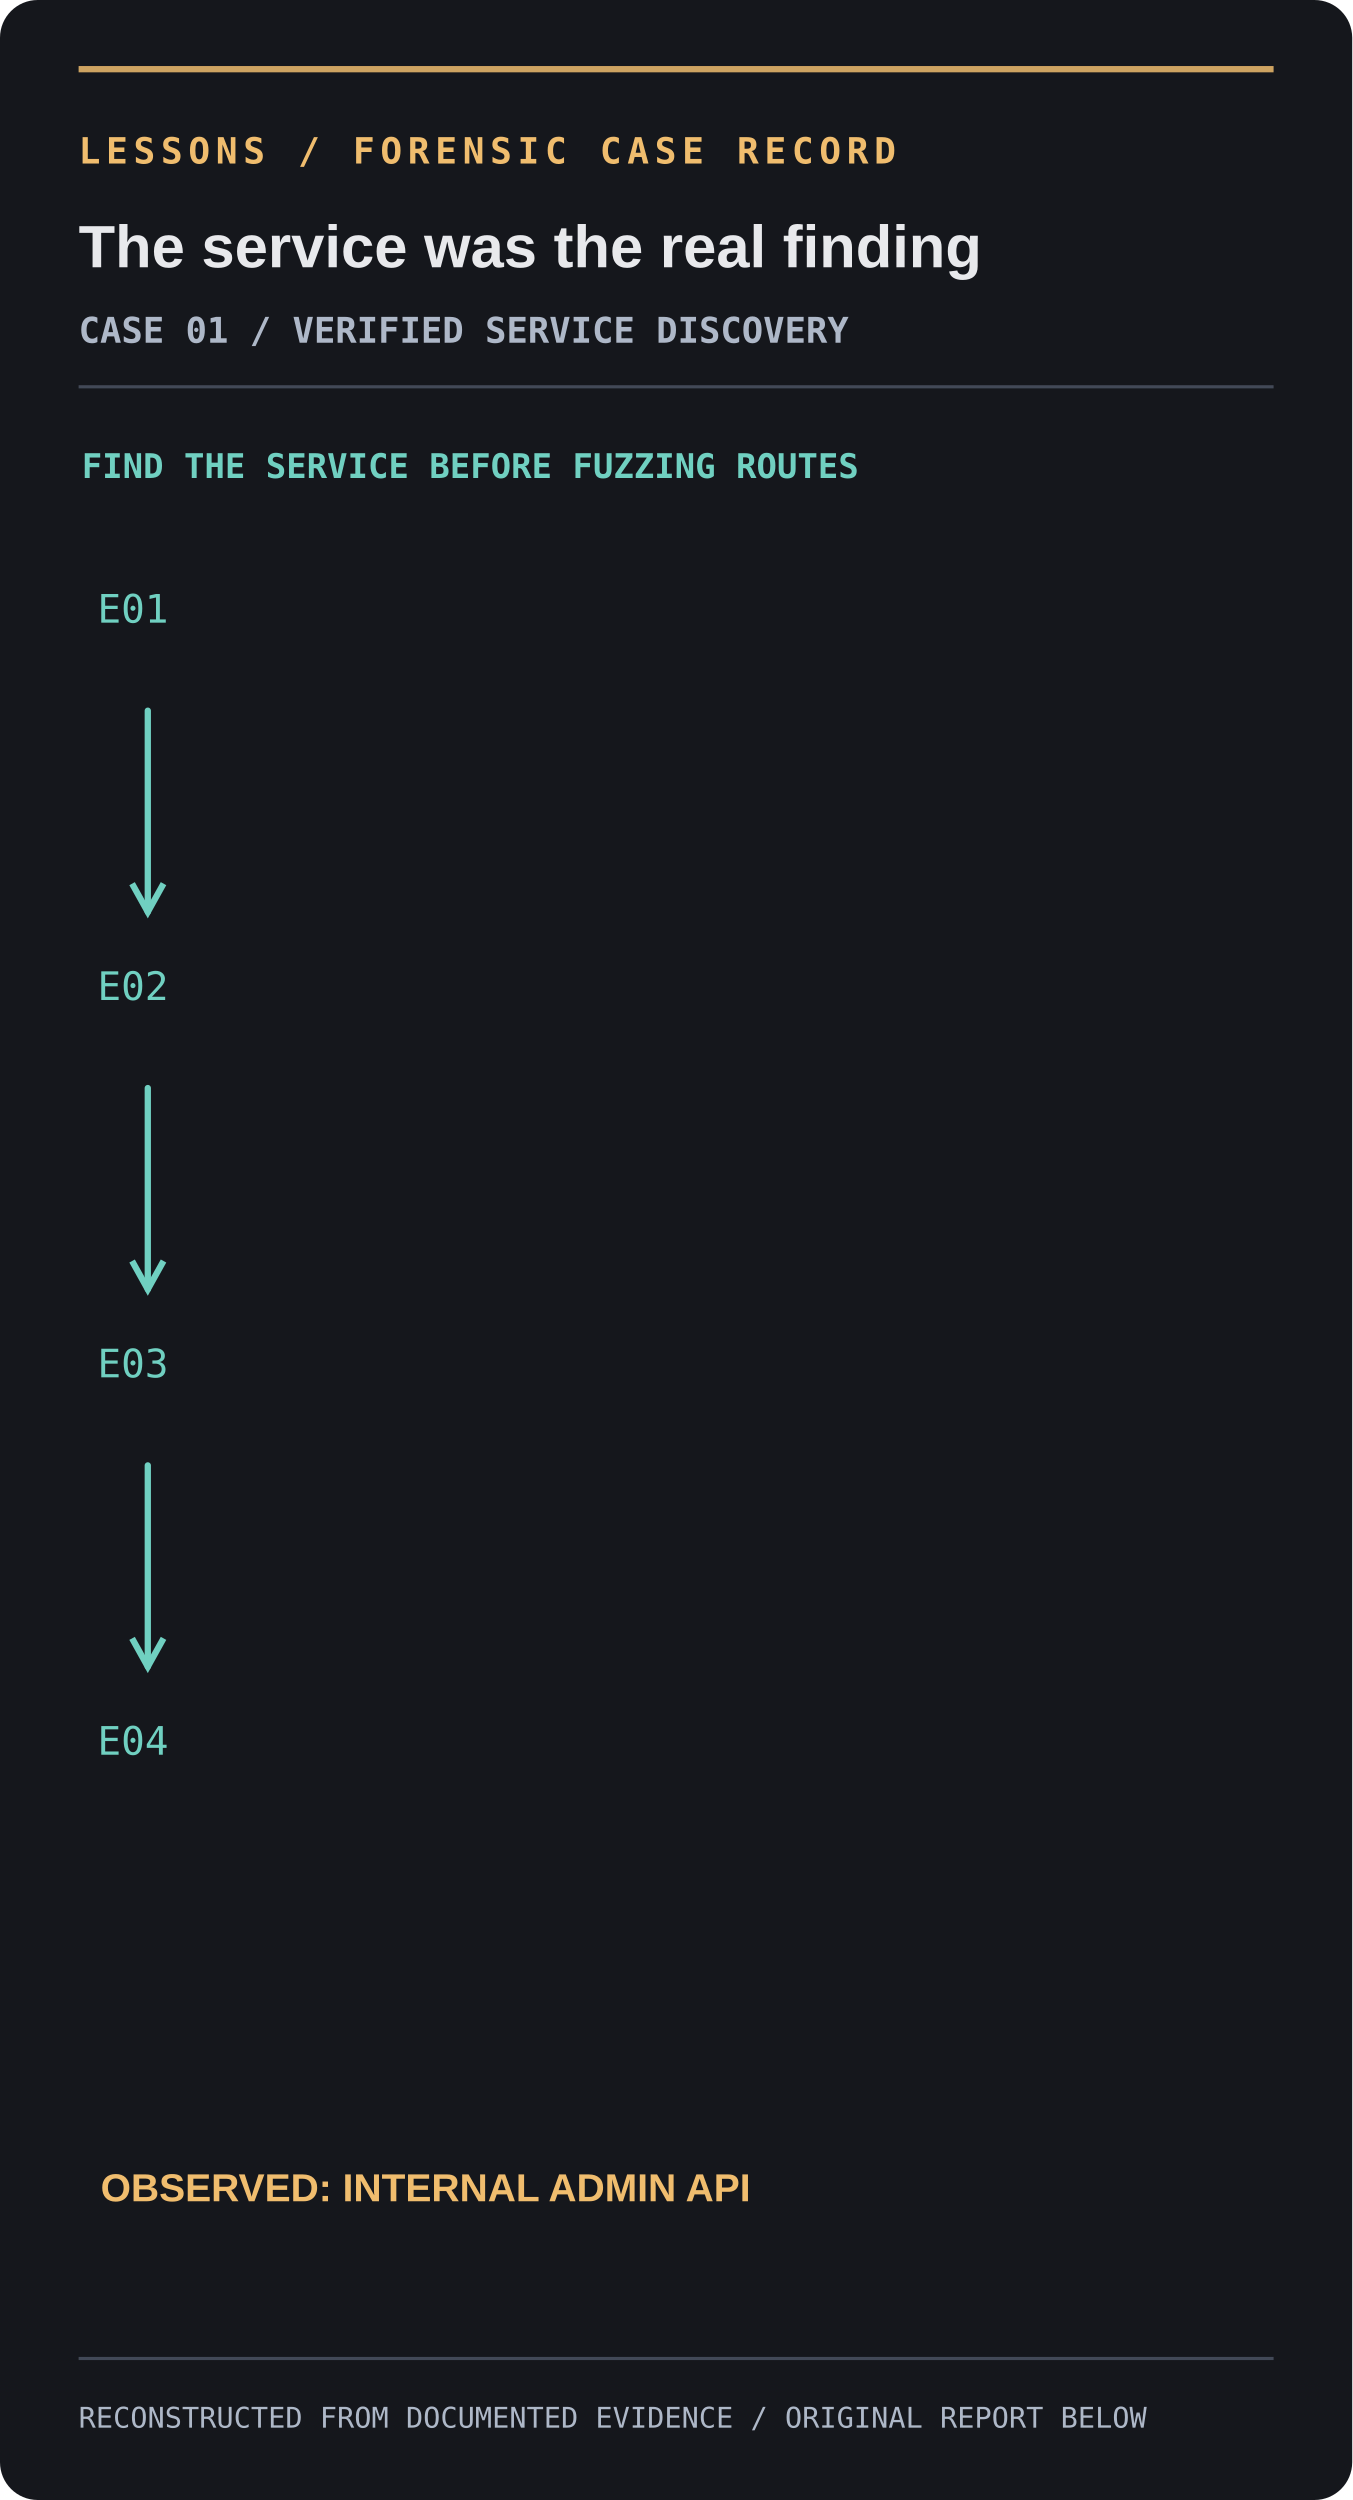
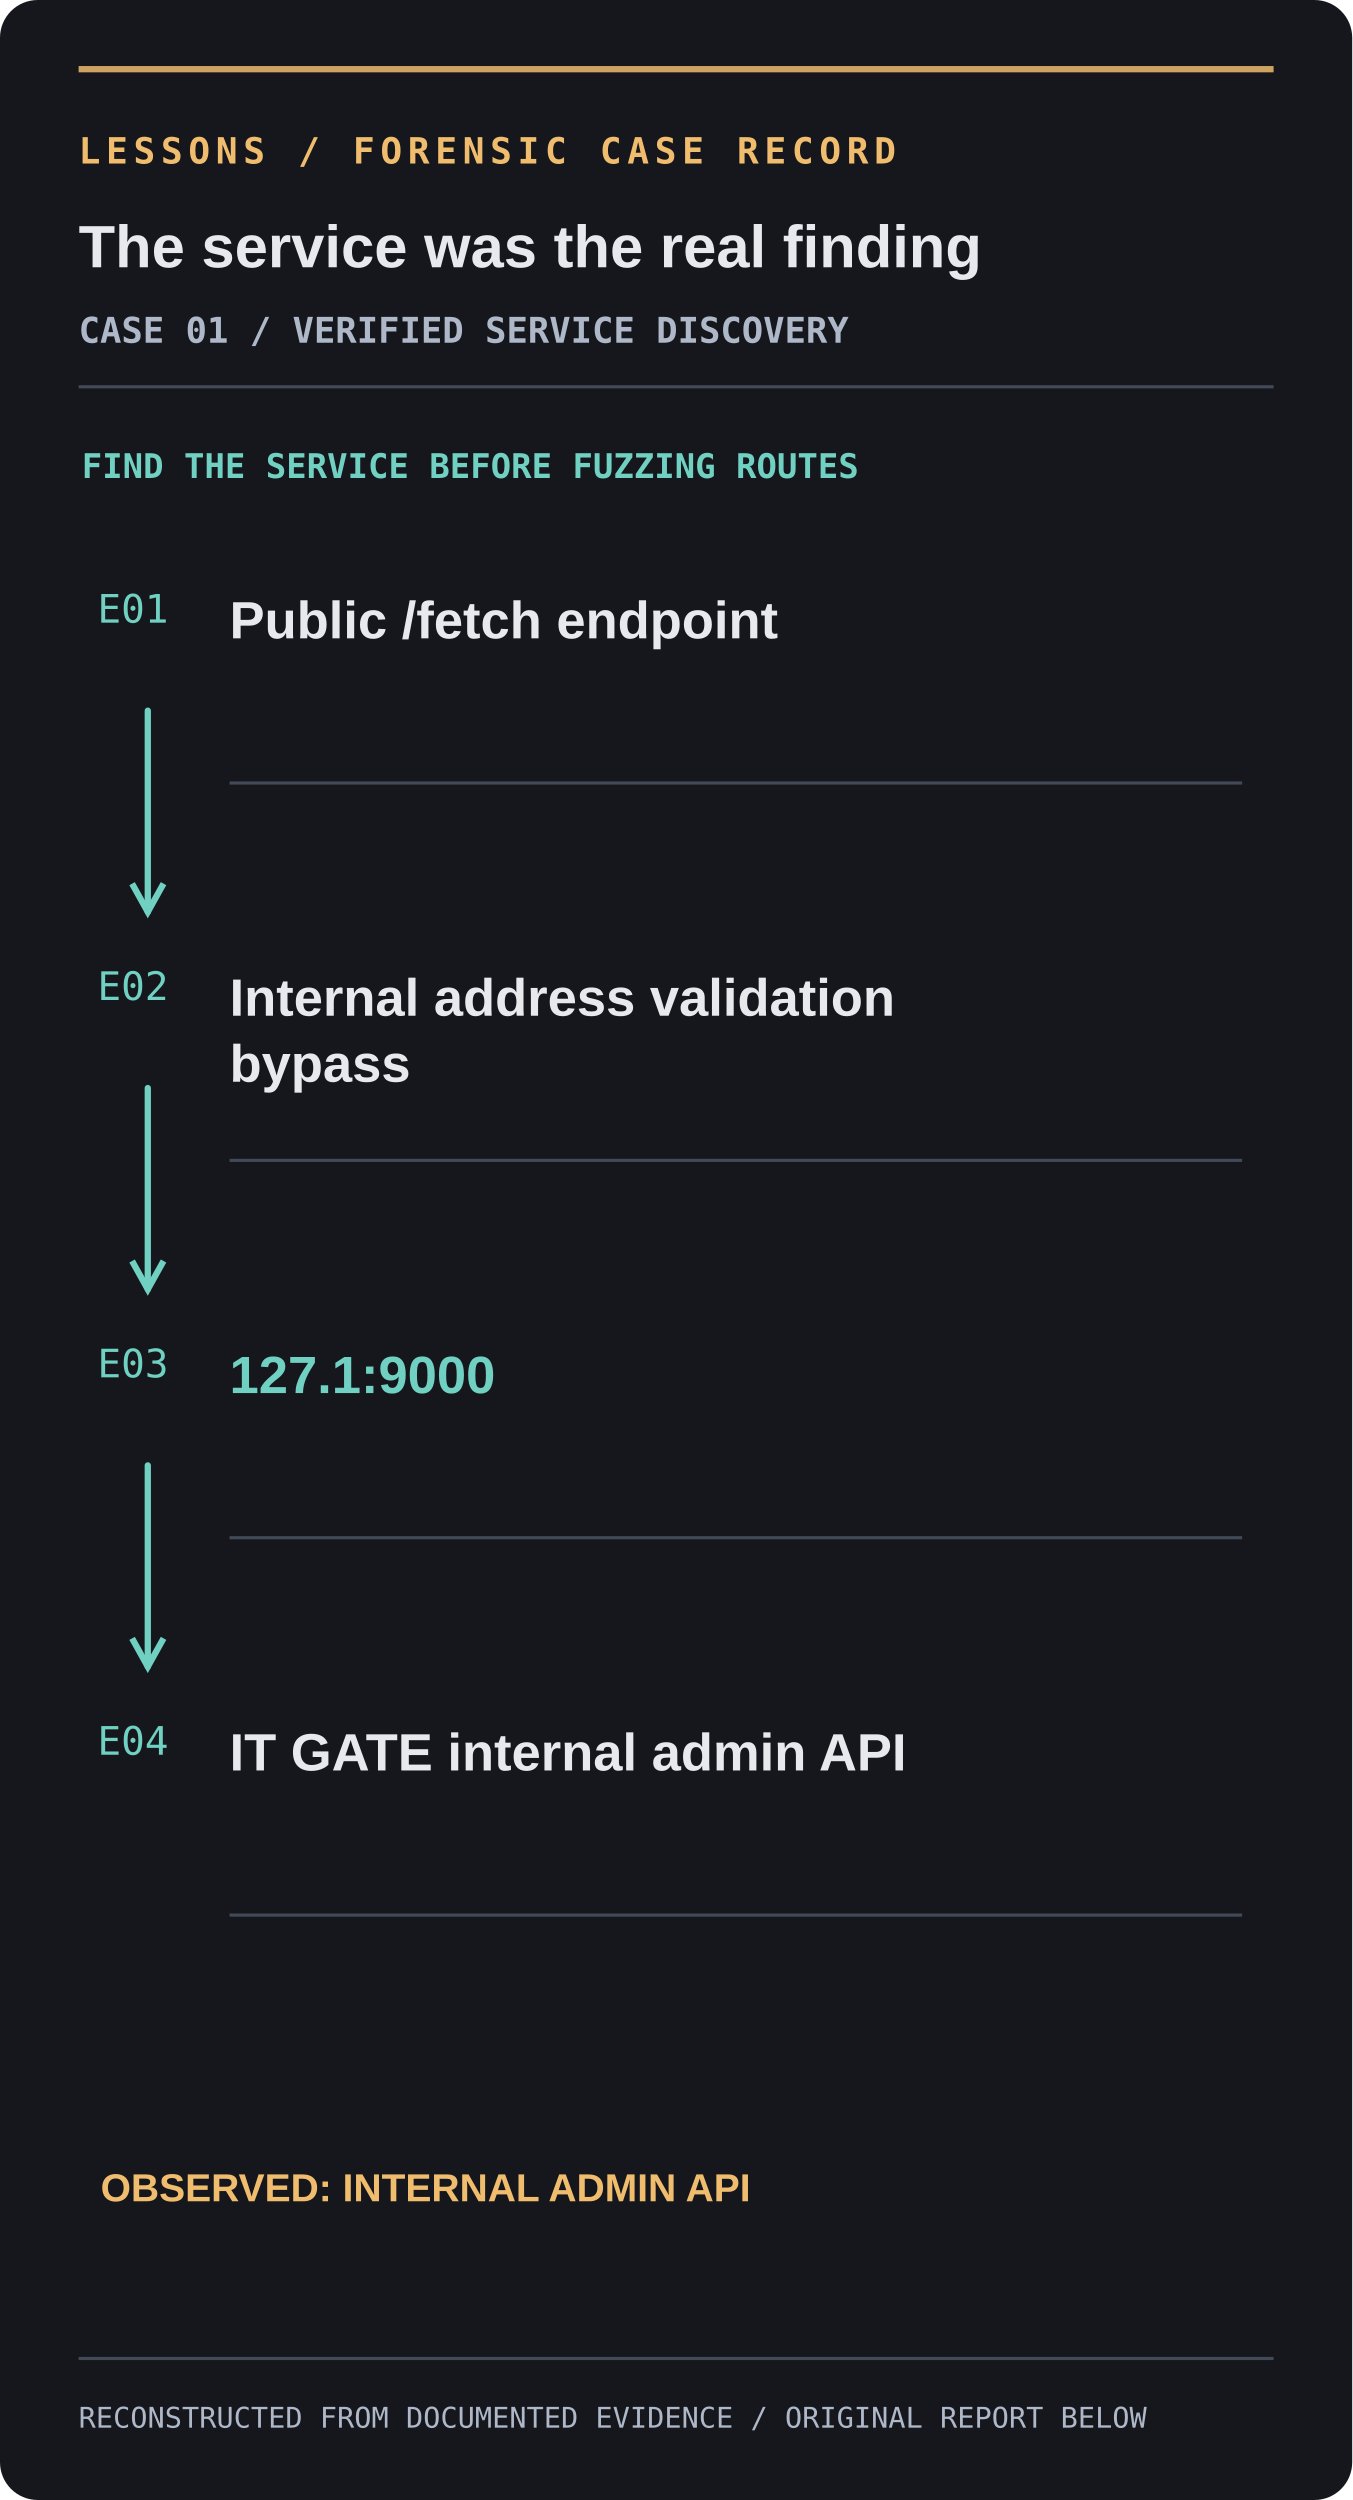
<svg xmlns="http://www.w3.org/2000/svg" width="430" height="795" viewBox="0 0 430 795" data-incident-type="service-evidence" role="img" aria-labelledby="incident-title incident-desc">
  <rect width="430" height="795" rx="12" fill="#15171c" />
  <path d="M25 22H405" stroke="#f0bd6e" stroke-width="2" opacity=".84" />
  <text x="25" y="52" fill="#f0bd6e" font-family="Consolas,monospace" font-size="11.5" font-weight="700" letter-spacing="1.8">LESSONS / FORENSIC CASE RECORD</text>
  <text x="25" y="85" font-family="Arial,Helvetica,sans-serif" font-size="19" font-weight="800" text-anchor="start" fill="#e8e9ec">
    <tspan x="25" dy="0">The service was the real finding</tspan>
  </text>
  <text x="25" y="109" font-family="Consolas,monospace" font-size="11.3" font-weight="700" text-anchor="start" fill="#aeb8c8">
    <tspan x="25" dy="0">CASE 01 / VERIFIED SERVICE DISCOVERY</tspan>
  </text>
  <path d="M25 123H405" stroke="#424957" stroke-width="1" />
  <text x="26" y="152" font-family="Consolas,monospace" font-size="10.8" font-weight="700" text-anchor="start" fill="#70d0c1">
    <tspan x="26" dy="0">FIND THE SERVICE BEFORE FUZZING ROUTES</tspan>
  </text>
  <g id="lesson-stage-01" aria-label="Public /fetch endpoint">
    <text x="31" y="198" font-family="Consolas,monospace" font-size="12.5" fill="#70d0c1">E01</text>
+     <text x="73" y="203" font-family="Arial,Helvetica,sans-serif" font-size="16.7" font-weight="650" fill="#e8e9ec">
+       <tspan x="73" dy="0">Public /fetch endpoint</tspan>
+     </text>
+     <path d="M73 249H395" stroke="#424957" stroke-width="1" />
  </g>
  <path d="M47 226V290" fill="none" stroke="#70d0c1" stroke-width="2" stroke-linecap="round" stroke-linejoin="round" />
  <path d="M42 281L47 290L52 281" fill="none" stroke="#70d0c1" stroke-width="2" />
  <g id="lesson-stage-02" aria-label="Internal address validation bypass">
    <text x="31" y="318" font-family="Consolas,monospace" font-size="12.5" fill="#70d0c1">E02</text>
+     <text x="73" y="323" font-family="Arial,Helvetica,sans-serif" font-size="16.7" font-weight="650" fill="#e8e9ec">
+       <tspan x="73" dy="0">Internal address validation</tspan>
+       <tspan x="73" dy="21">bypass</tspan>
+     </text>
+     <path d="M73 369H395" stroke="#424957" stroke-width="1" />
  </g>
  <path d="M47 346V410" fill="none" stroke="#70d0c1" stroke-width="2" stroke-linecap="round" stroke-linejoin="round" />
  <path d="M42 401L47 410L52 401" fill="none" stroke="#70d0c1" stroke-width="2" />
  <g id="lesson-stage-03" aria-label="127.1:9000">
    <text x="31" y="438" font-family="Consolas,monospace" font-size="12.5" fill="#70d0c1">E03</text>
+     <text x="73" y="443" font-family="Arial,Helvetica,sans-serif" font-size="16.7" font-weight="650" fill="#70d0c1">
+       <tspan x="73" dy="0">127.1:9000</tspan>
+     </text>
+     <path d="M73 489H395" stroke="#424957" stroke-width="1" />
  </g>
  <path d="M47 466V530" fill="none" stroke="#70d0c1" stroke-width="2" stroke-linecap="round" stroke-linejoin="round" />
  <path d="M42 521L47 530L52 521" fill="none" stroke="#70d0c1" stroke-width="2" />
  <g id="lesson-stage-04" aria-label="IT GATE internal admin API">
    <text x="31" y="558" font-family="Consolas,monospace" font-size="12.5" fill="#70d0c1">E04</text>
+     <text x="73" y="563" font-family="Arial,Helvetica,sans-serif" font-size="16.7" font-weight="650" fill="#e8e9ec">
+       <tspan x="73" dy="0">IT GATE internal admin API</tspan>
+     </text>
+     <path d="M73 609H395" stroke="#424957" stroke-width="1" />
  </g>
  <text x="32" y="700" font-family="Arial,Helvetica,sans-serif" font-size="12.4" font-weight="700" text-anchor="start" fill="#f0bd6e">
    <tspan x="32" dy="0">OBSERVED: INTERNAL ADMIN API</tspan>
  </text>
  <path d="M25 750H405" stroke="#424957" stroke-width="1" />
  <text x="25" y="772" font-family="Consolas,monospace" font-size="9.1" font-weight="500" text-anchor="start" fill="#aeb8c8">
    <tspan x="25" dy="0">RECONSTRUCTED FROM DOCUMENTED EVIDENCE  /  ORIGINAL REPORT BELOW</tspan>
  </text>
</svg>
